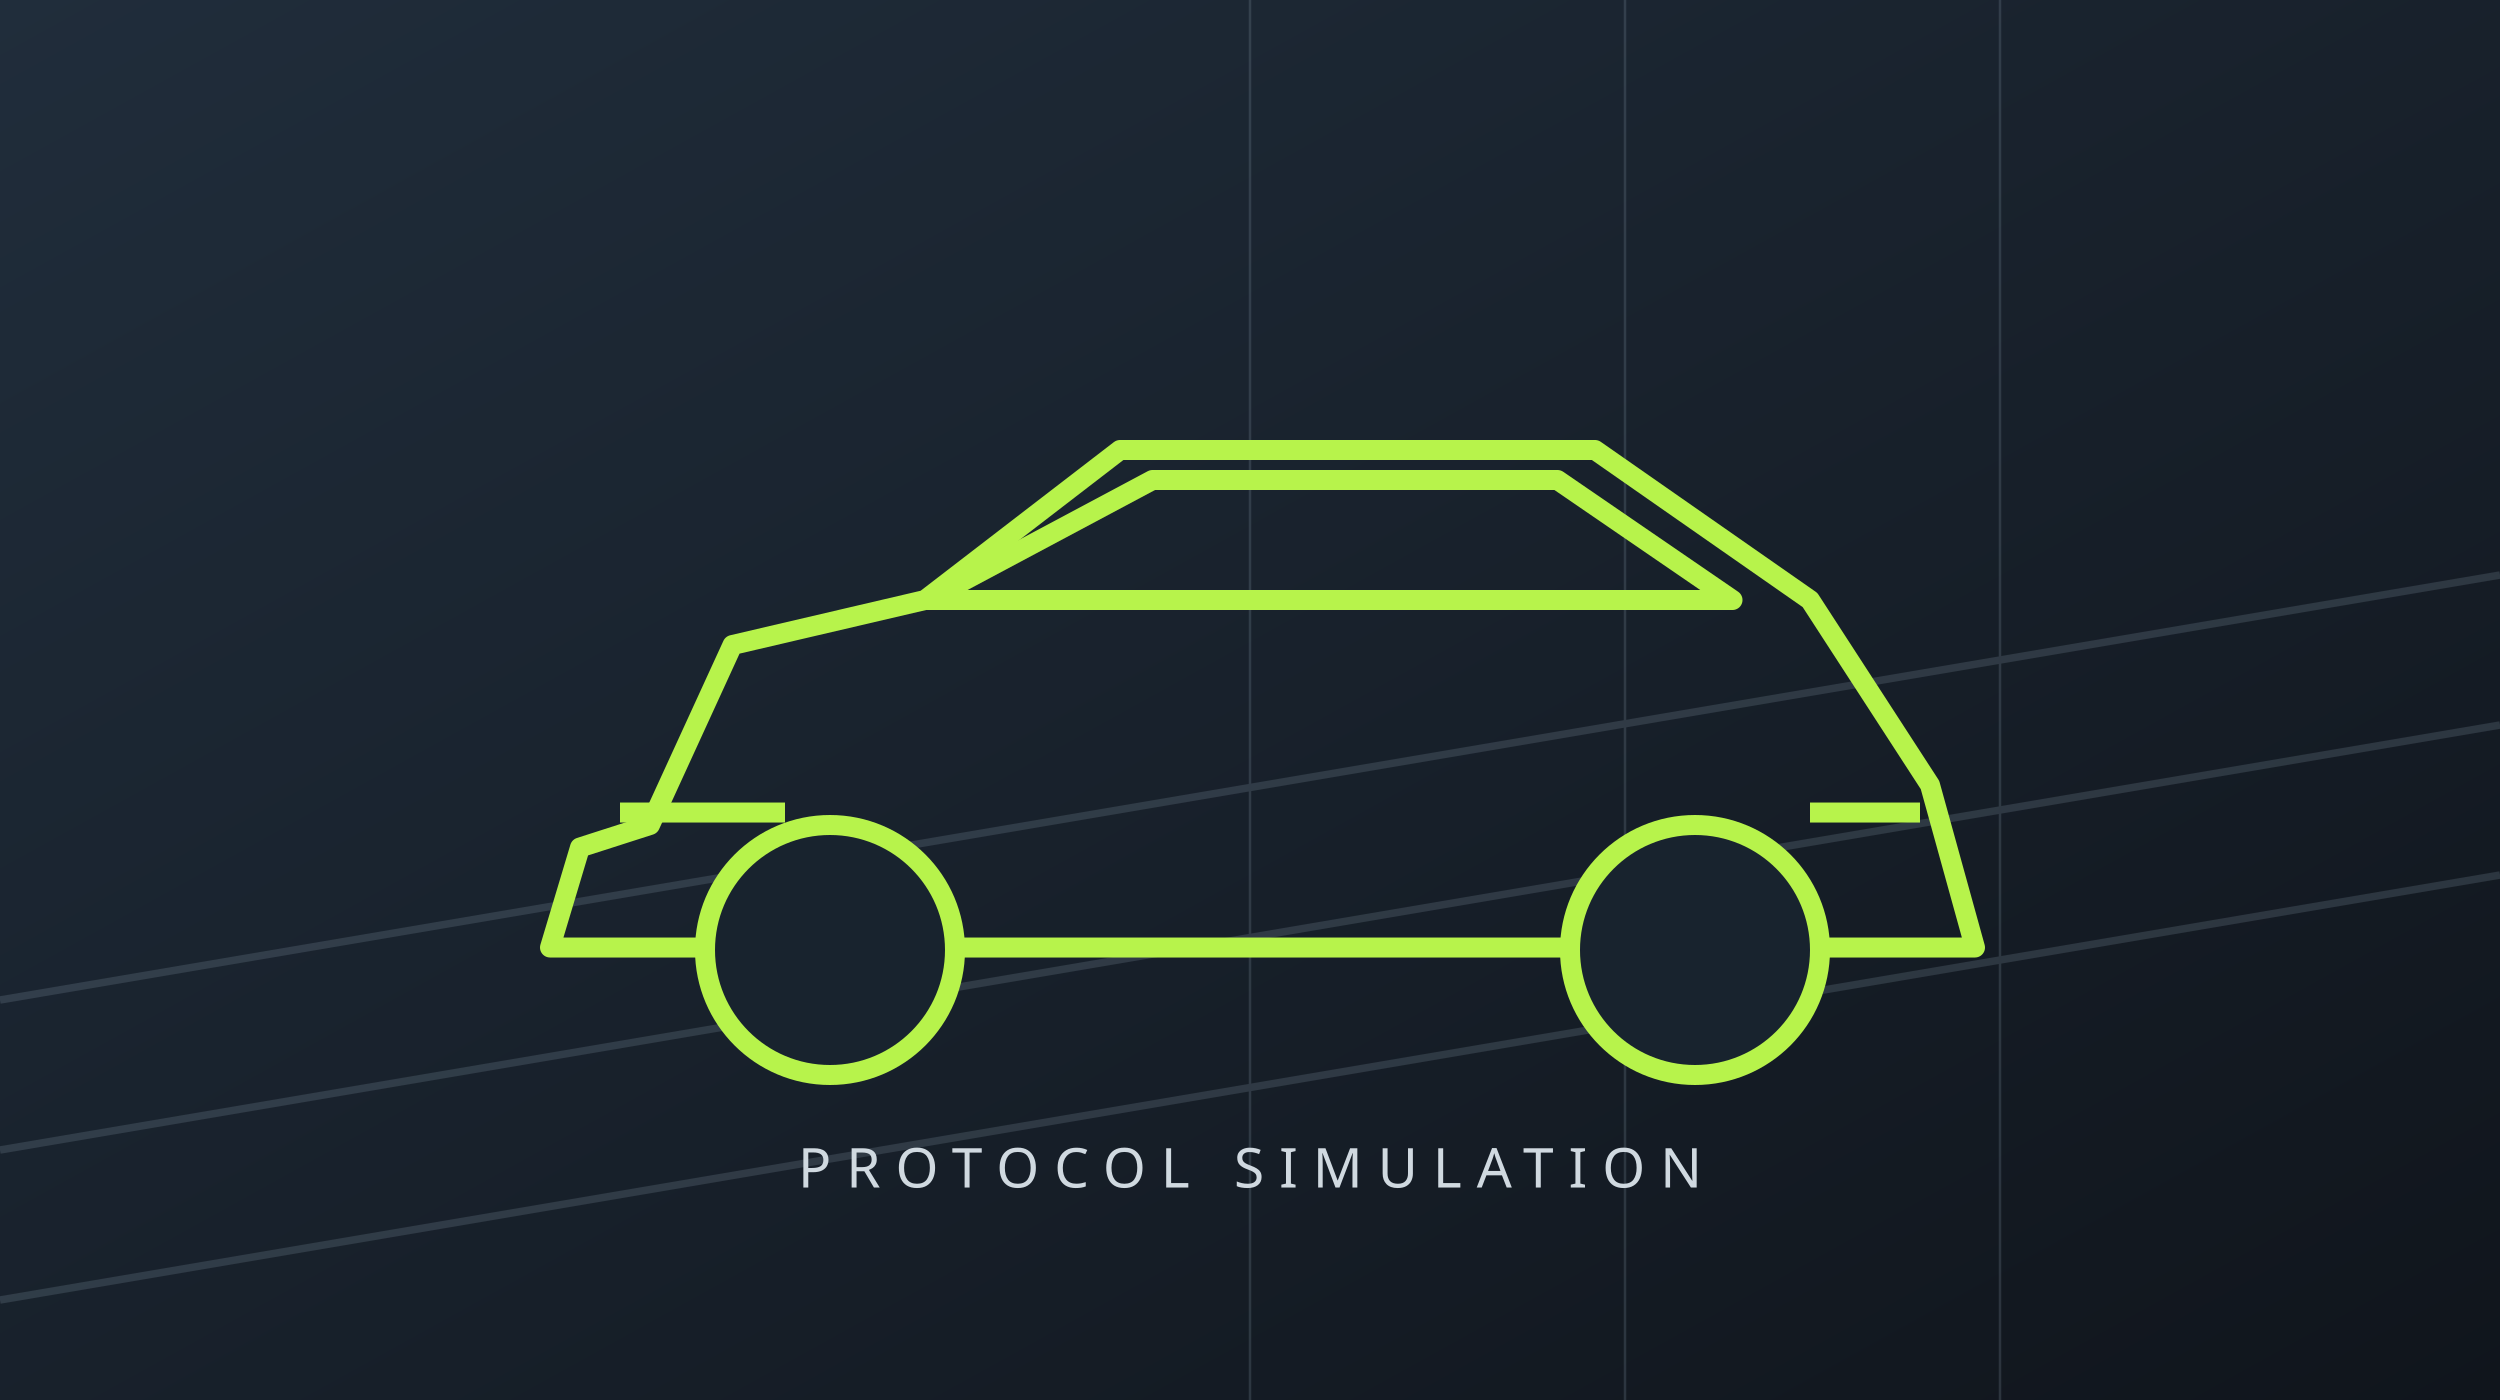
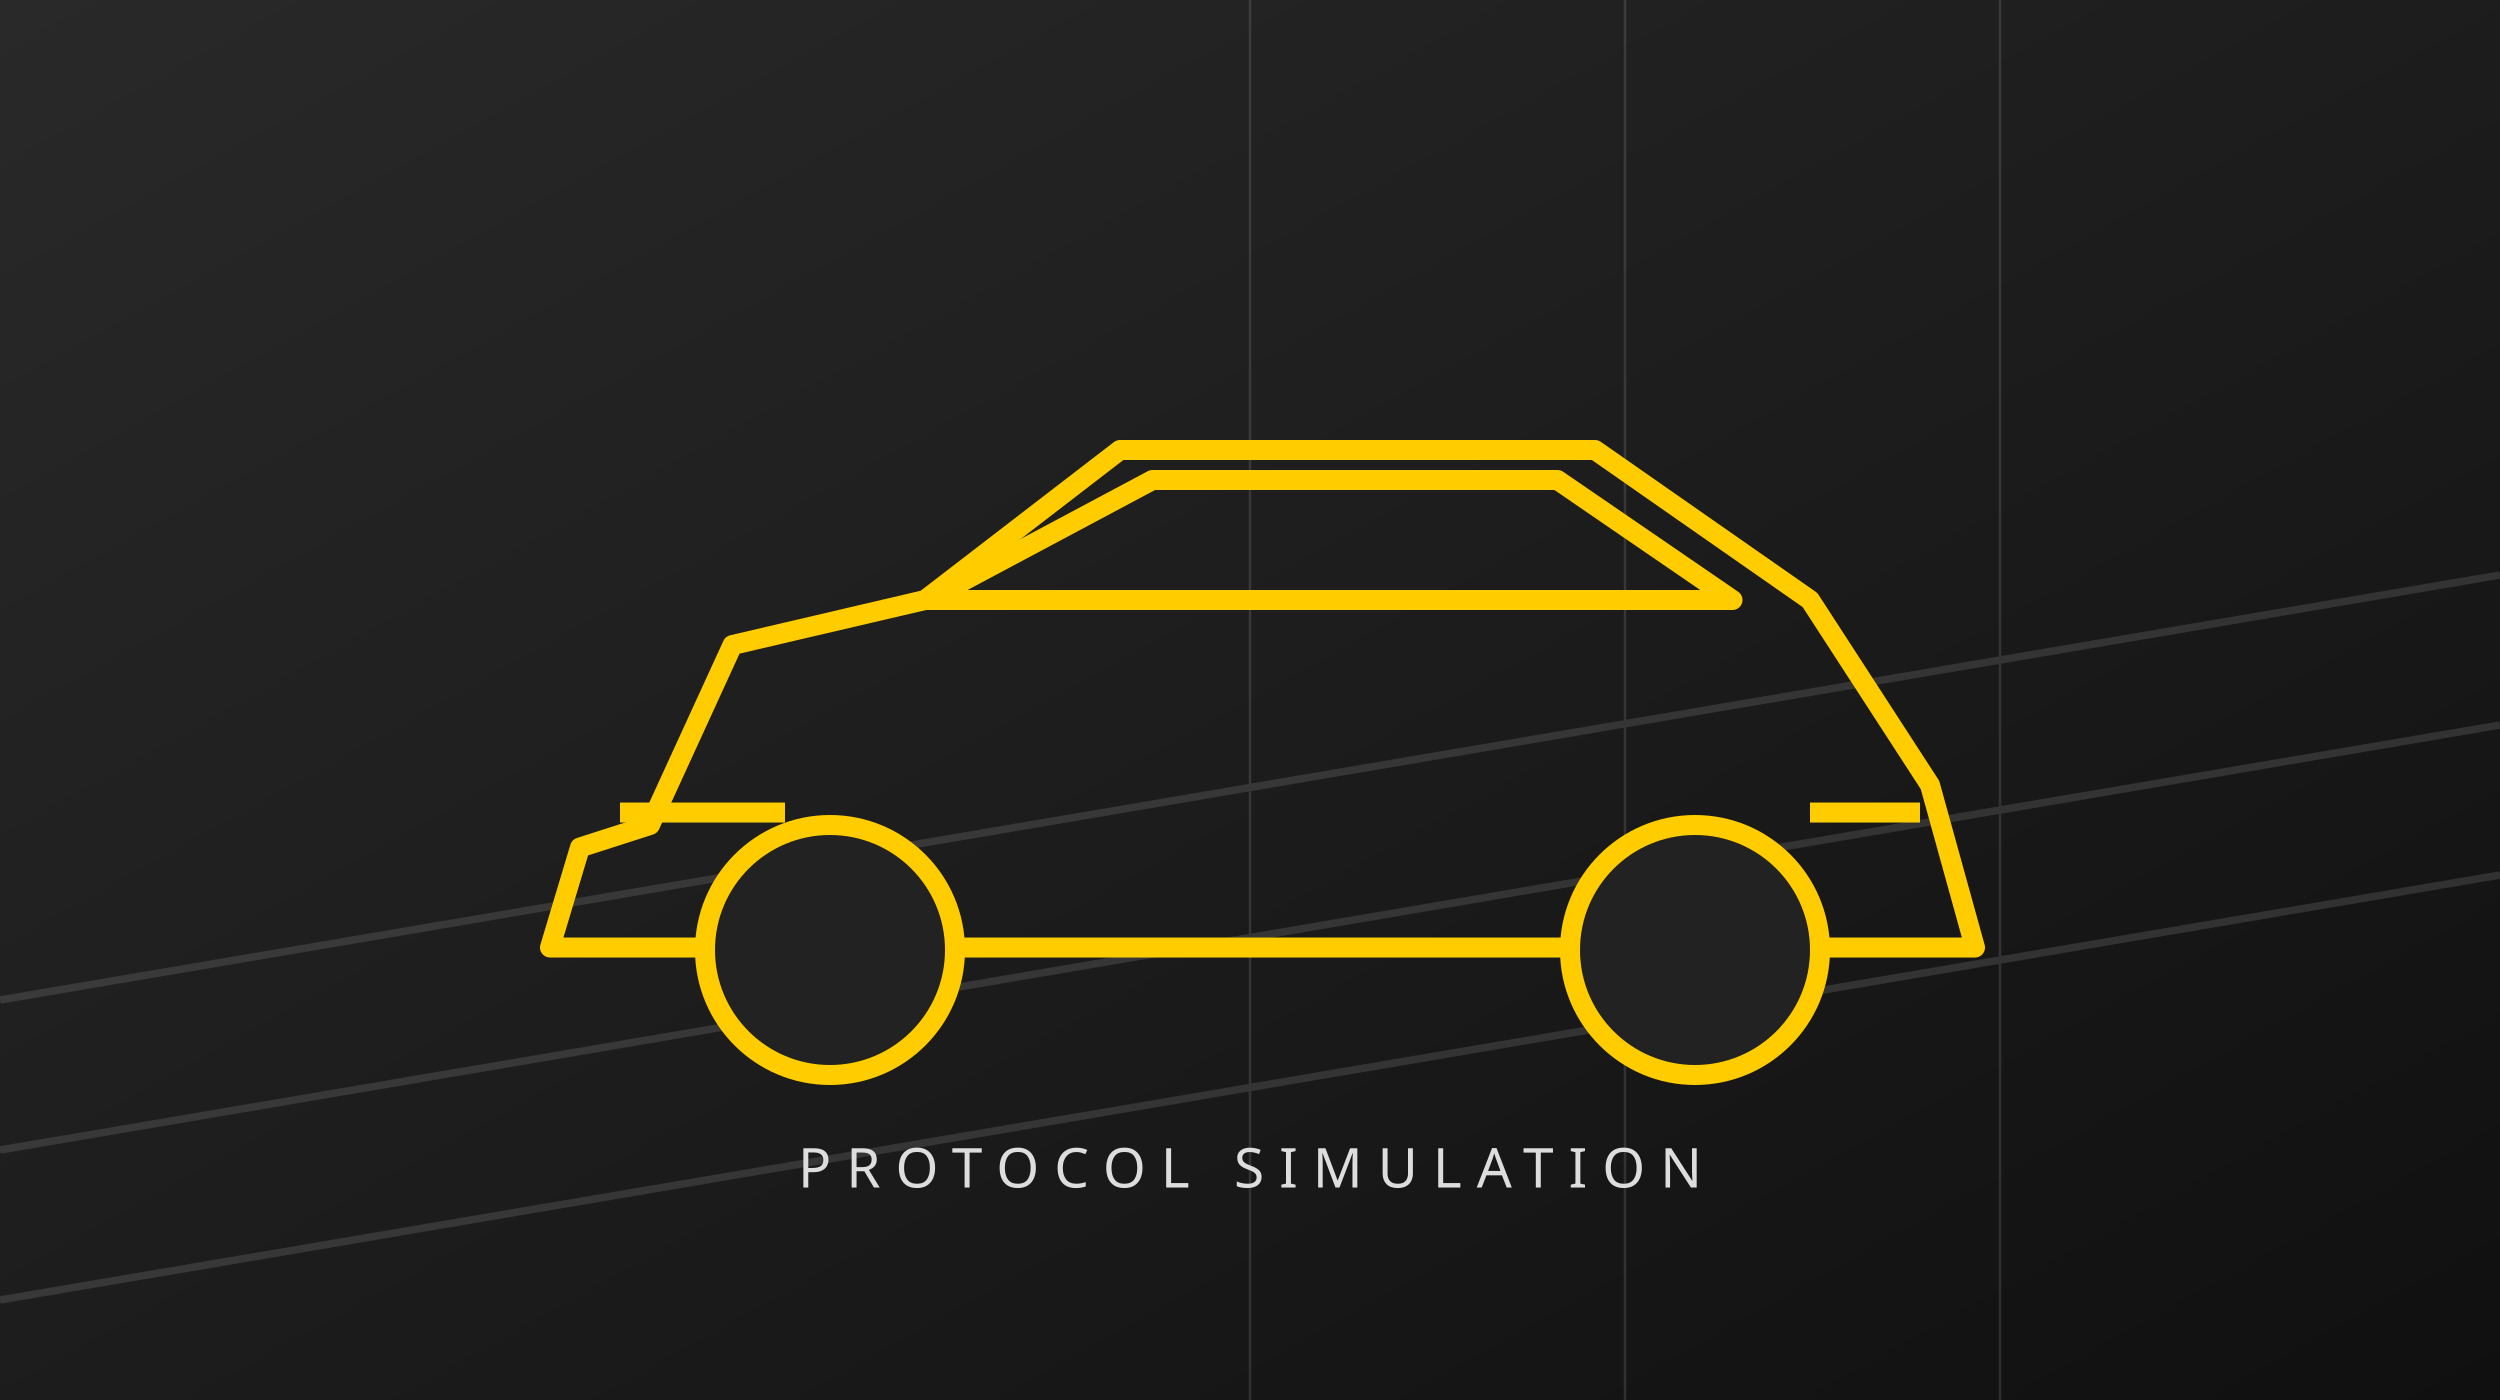
<svg xmlns="http://www.w3.org/2000/svg" viewBox="0 0 1000 560">
  <defs>
    <linearGradient id="g" x2="1" y2="1">
-       <stop stop-color="#202d3b" />
-       <stop offset="1" stop-color="#10151c" />
+       <stop stop-color="#292929" />
+       <stop offset="1" stop-color="#101010" />
    </linearGradient>
  </defs>
  <path fill="url(#g)" d="M0 0h1000v560H0z" />
-   <g stroke="#98adbd" opacity=".19" fill="none">
+   <g stroke="#a9a9a9" opacity=".19" fill="none">
    <path d="M0 400 1000 230M0 460 1000 290M0 520 1000 350" stroke-width="3" />
    <path d="M500 0v560M650 0v560M800 0v560" stroke-width="1" />
  </g>
-   <g transform="translate(220 160)" fill="none" stroke="#b7f34b" stroke-width="8" stroke-linejoin="round">
+   <g transform="translate(220 160)" fill="none" stroke="#ffcc00" stroke-width="8" stroke-linejoin="round">
    <path d="M40 170 73 98 150 80 228 20h190l86 60 48 74 18 65H0l12-40Z" />
    <path d="m151 80 90-48h162l70 48Z" />
-     <circle cx="112" cy="220" r="50" fill="#18232e" />
-     <circle cx="458" cy="220" r="50" fill="#18232e" />
+     <circle cx="112" cy="220" r="50" fill="#222222" />
+     <circle cx="458" cy="220" r="50" fill="#222222" />
    <path d="M28 165h66m410 0h44" />
  </g>
-   <text x="500" y="475" fill="#d0d9e0" font-family="sans-serif" font-size="22" text-anchor="middle" letter-spacing="6">PROTOCOL SIMULATION</text>
+   <text x="500" y="475" fill="#dddddd" font-family="sans-serif" font-size="22" text-anchor="middle" letter-spacing="6">PROTOCOL SIMULATION</text>
</svg>
